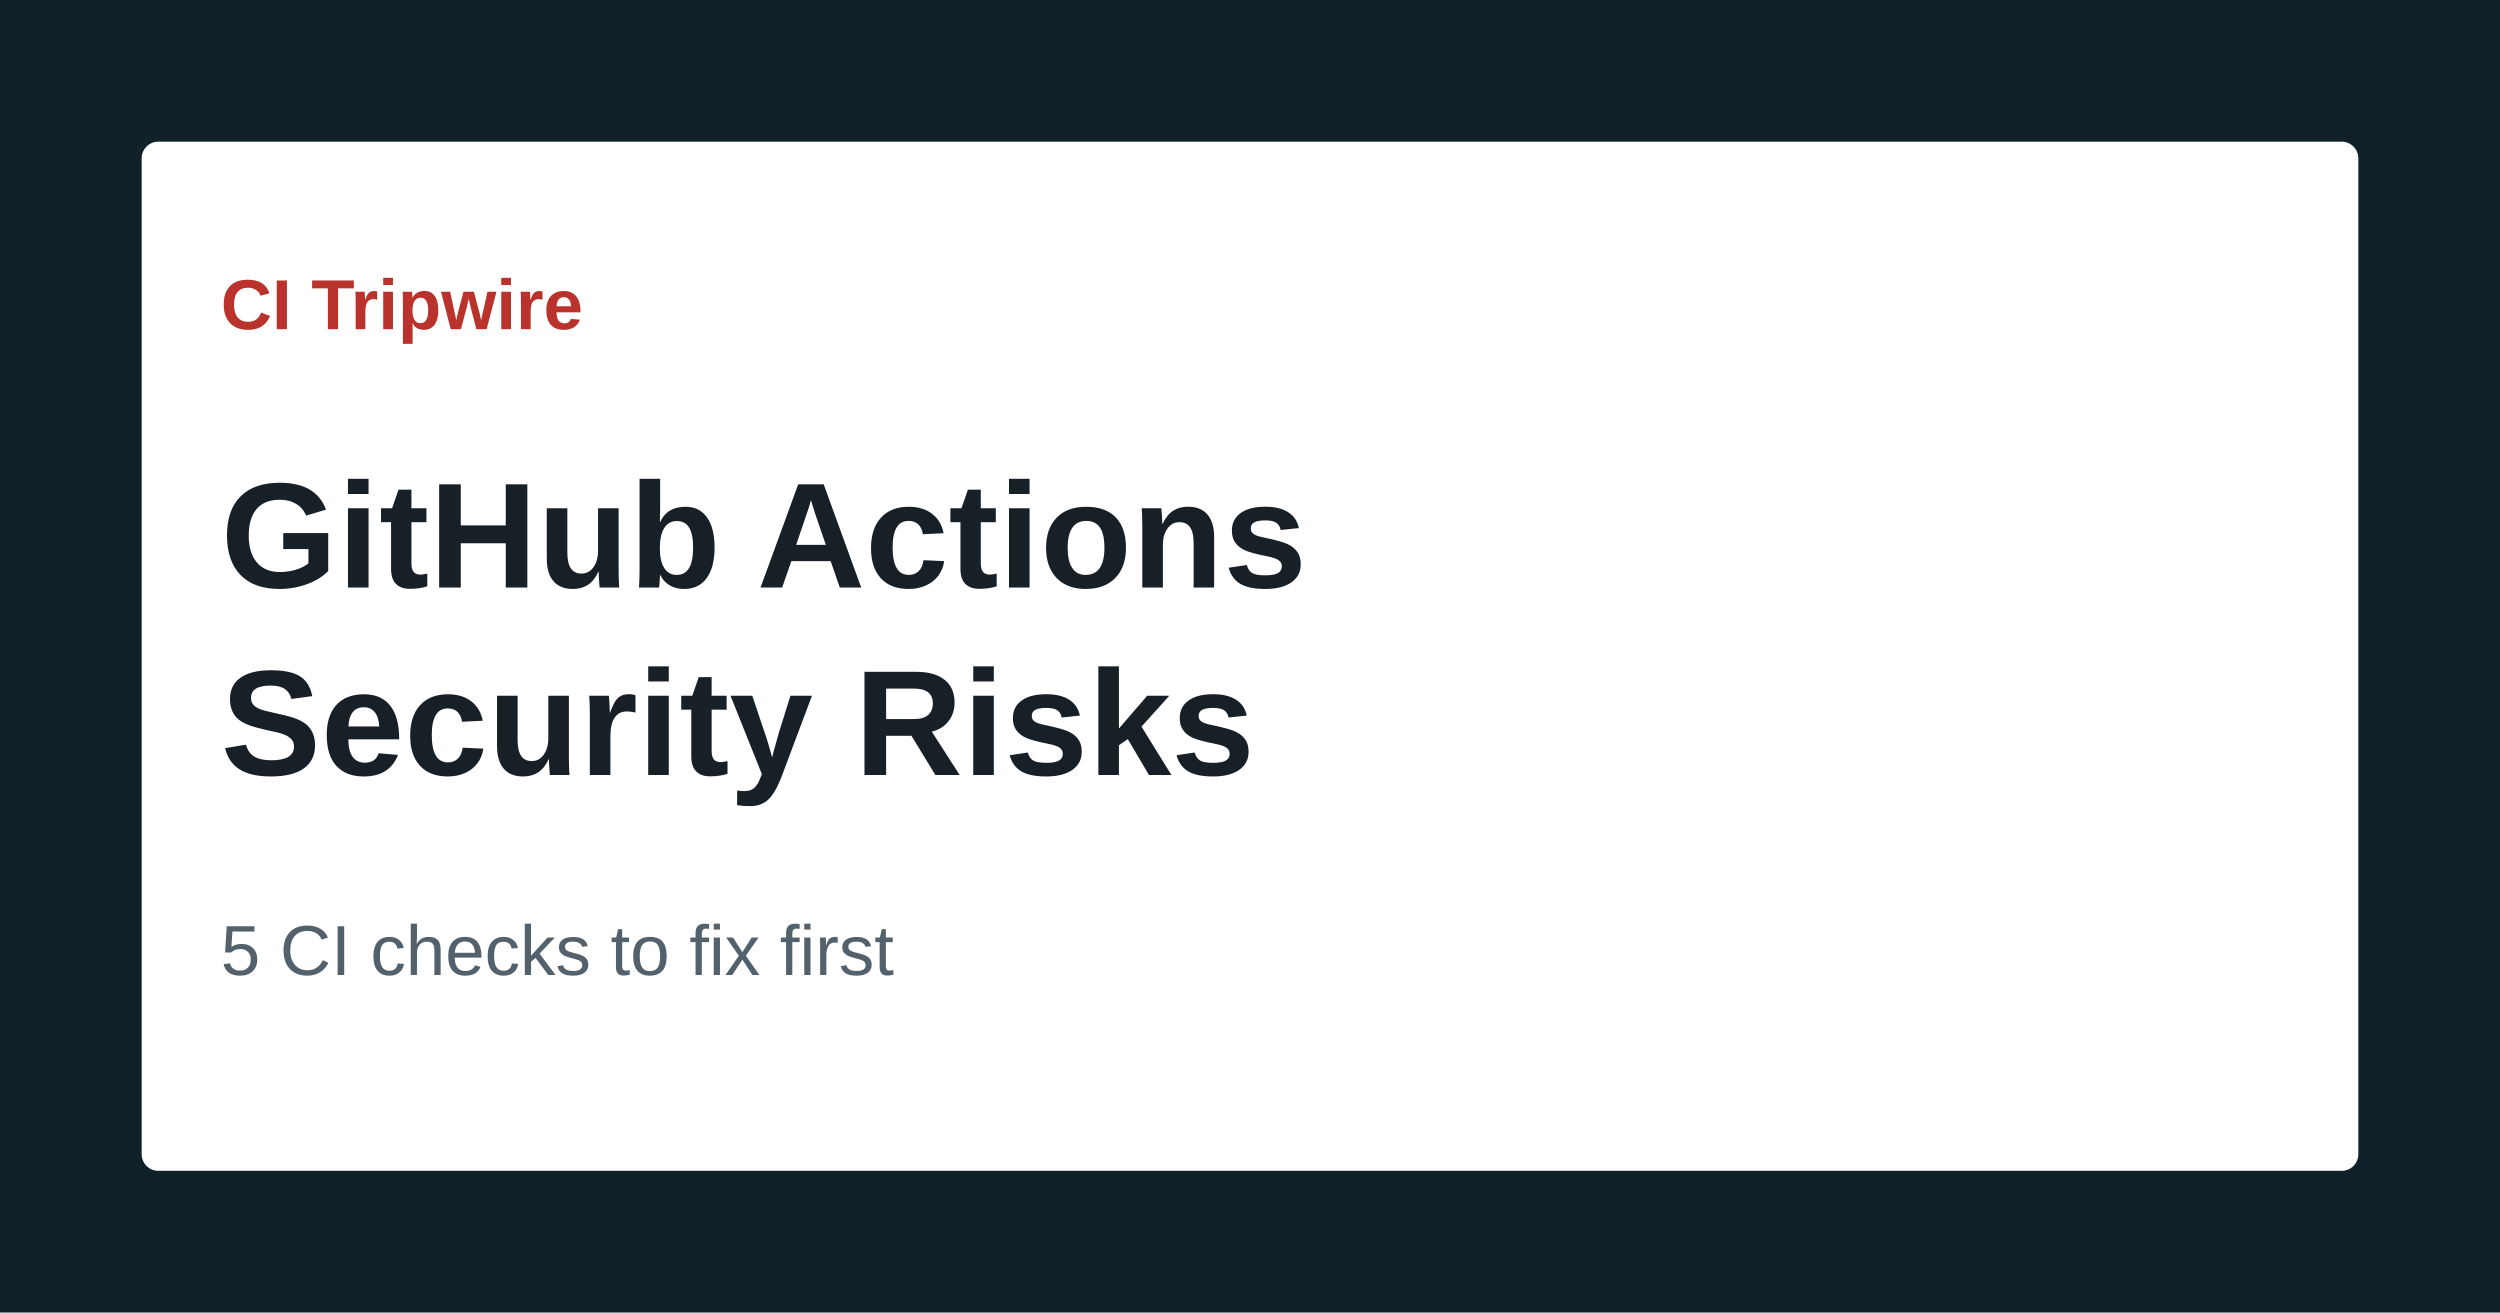
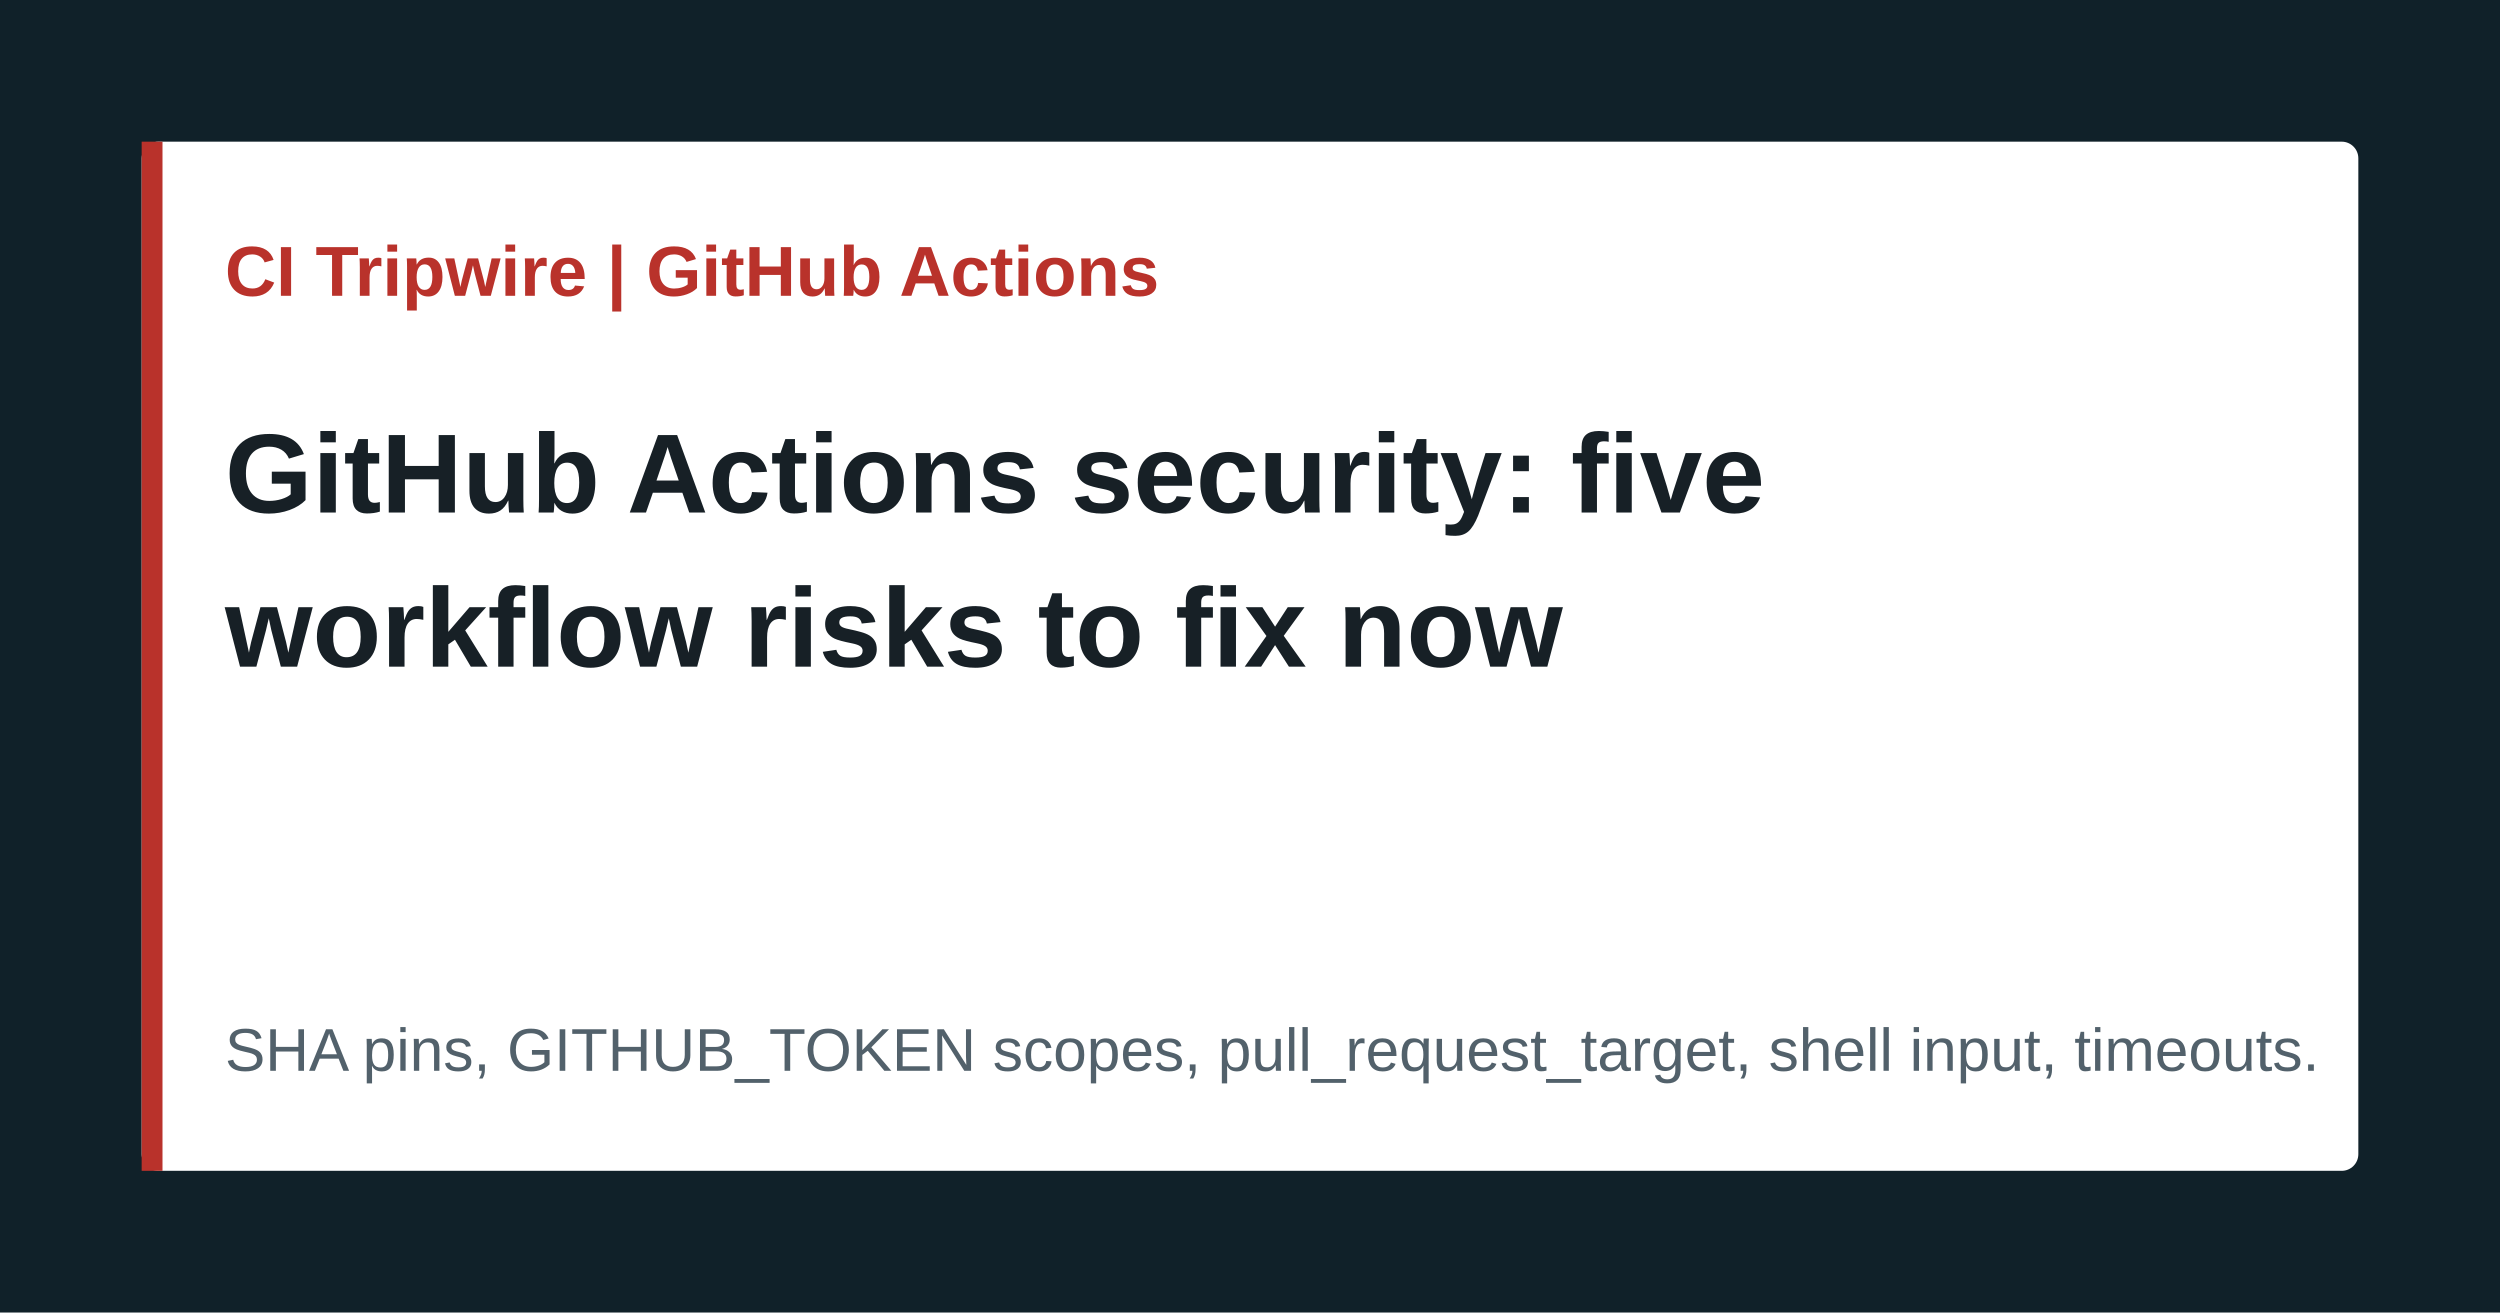
<svg xmlns="http://www.w3.org/2000/svg" width="1200" height="630" viewBox="0 0 1200 630" role="img" aria-labelledby="title desc">
  <rect width="1200" height="630" fill="#102129" />
  <rect x="68" y="68" width="1064" height="494" rx="8" fill="#ffffff" />
-   <text x="106" y="158" font-family="Arial, sans-serif" font-size="34" font-weight="700" fill="#b9322b">CI Tripwire</text>
-   <text x="106" y="282" font-family="Arial, sans-serif" font-size="72" font-weight="800" fill="#172026">GitHub Actions</text>
-   <text x="106" y="372" font-family="Arial, sans-serif" font-size="72" font-weight="800" fill="#172026">Security Risks</text>
-   <text x="106" y="468" font-family="Arial, sans-serif" font-size="34" fill="#52616b">5 CI checks to fix first</text>
+   <rect x="68" y="68" width="10" height="494" fill="#b9322b" />
+   <text x="108" y="142" font-family="Arial, sans-serif" font-size="34" font-weight="700" fill="#b9322b">CI Tripwire  |  GitHub Actions</text>
+   <text x="108" y="246" font-family="Arial, sans-serif" font-size="54" font-weight="800" fill="#172026">GitHub Actions security: five</text>
+   <text x="108" y="320" font-family="Arial, sans-serif" font-size="54" font-weight="800" fill="#172026">workflow risks to fix now</text>
+   <text x="108" y="514" font-family="Arial, sans-serif" font-size="29" fill="#52616b">SHA pins, GITHUB_TOKEN scopes, pull_request_target, shell input, timeouts.</text>
</svg>
